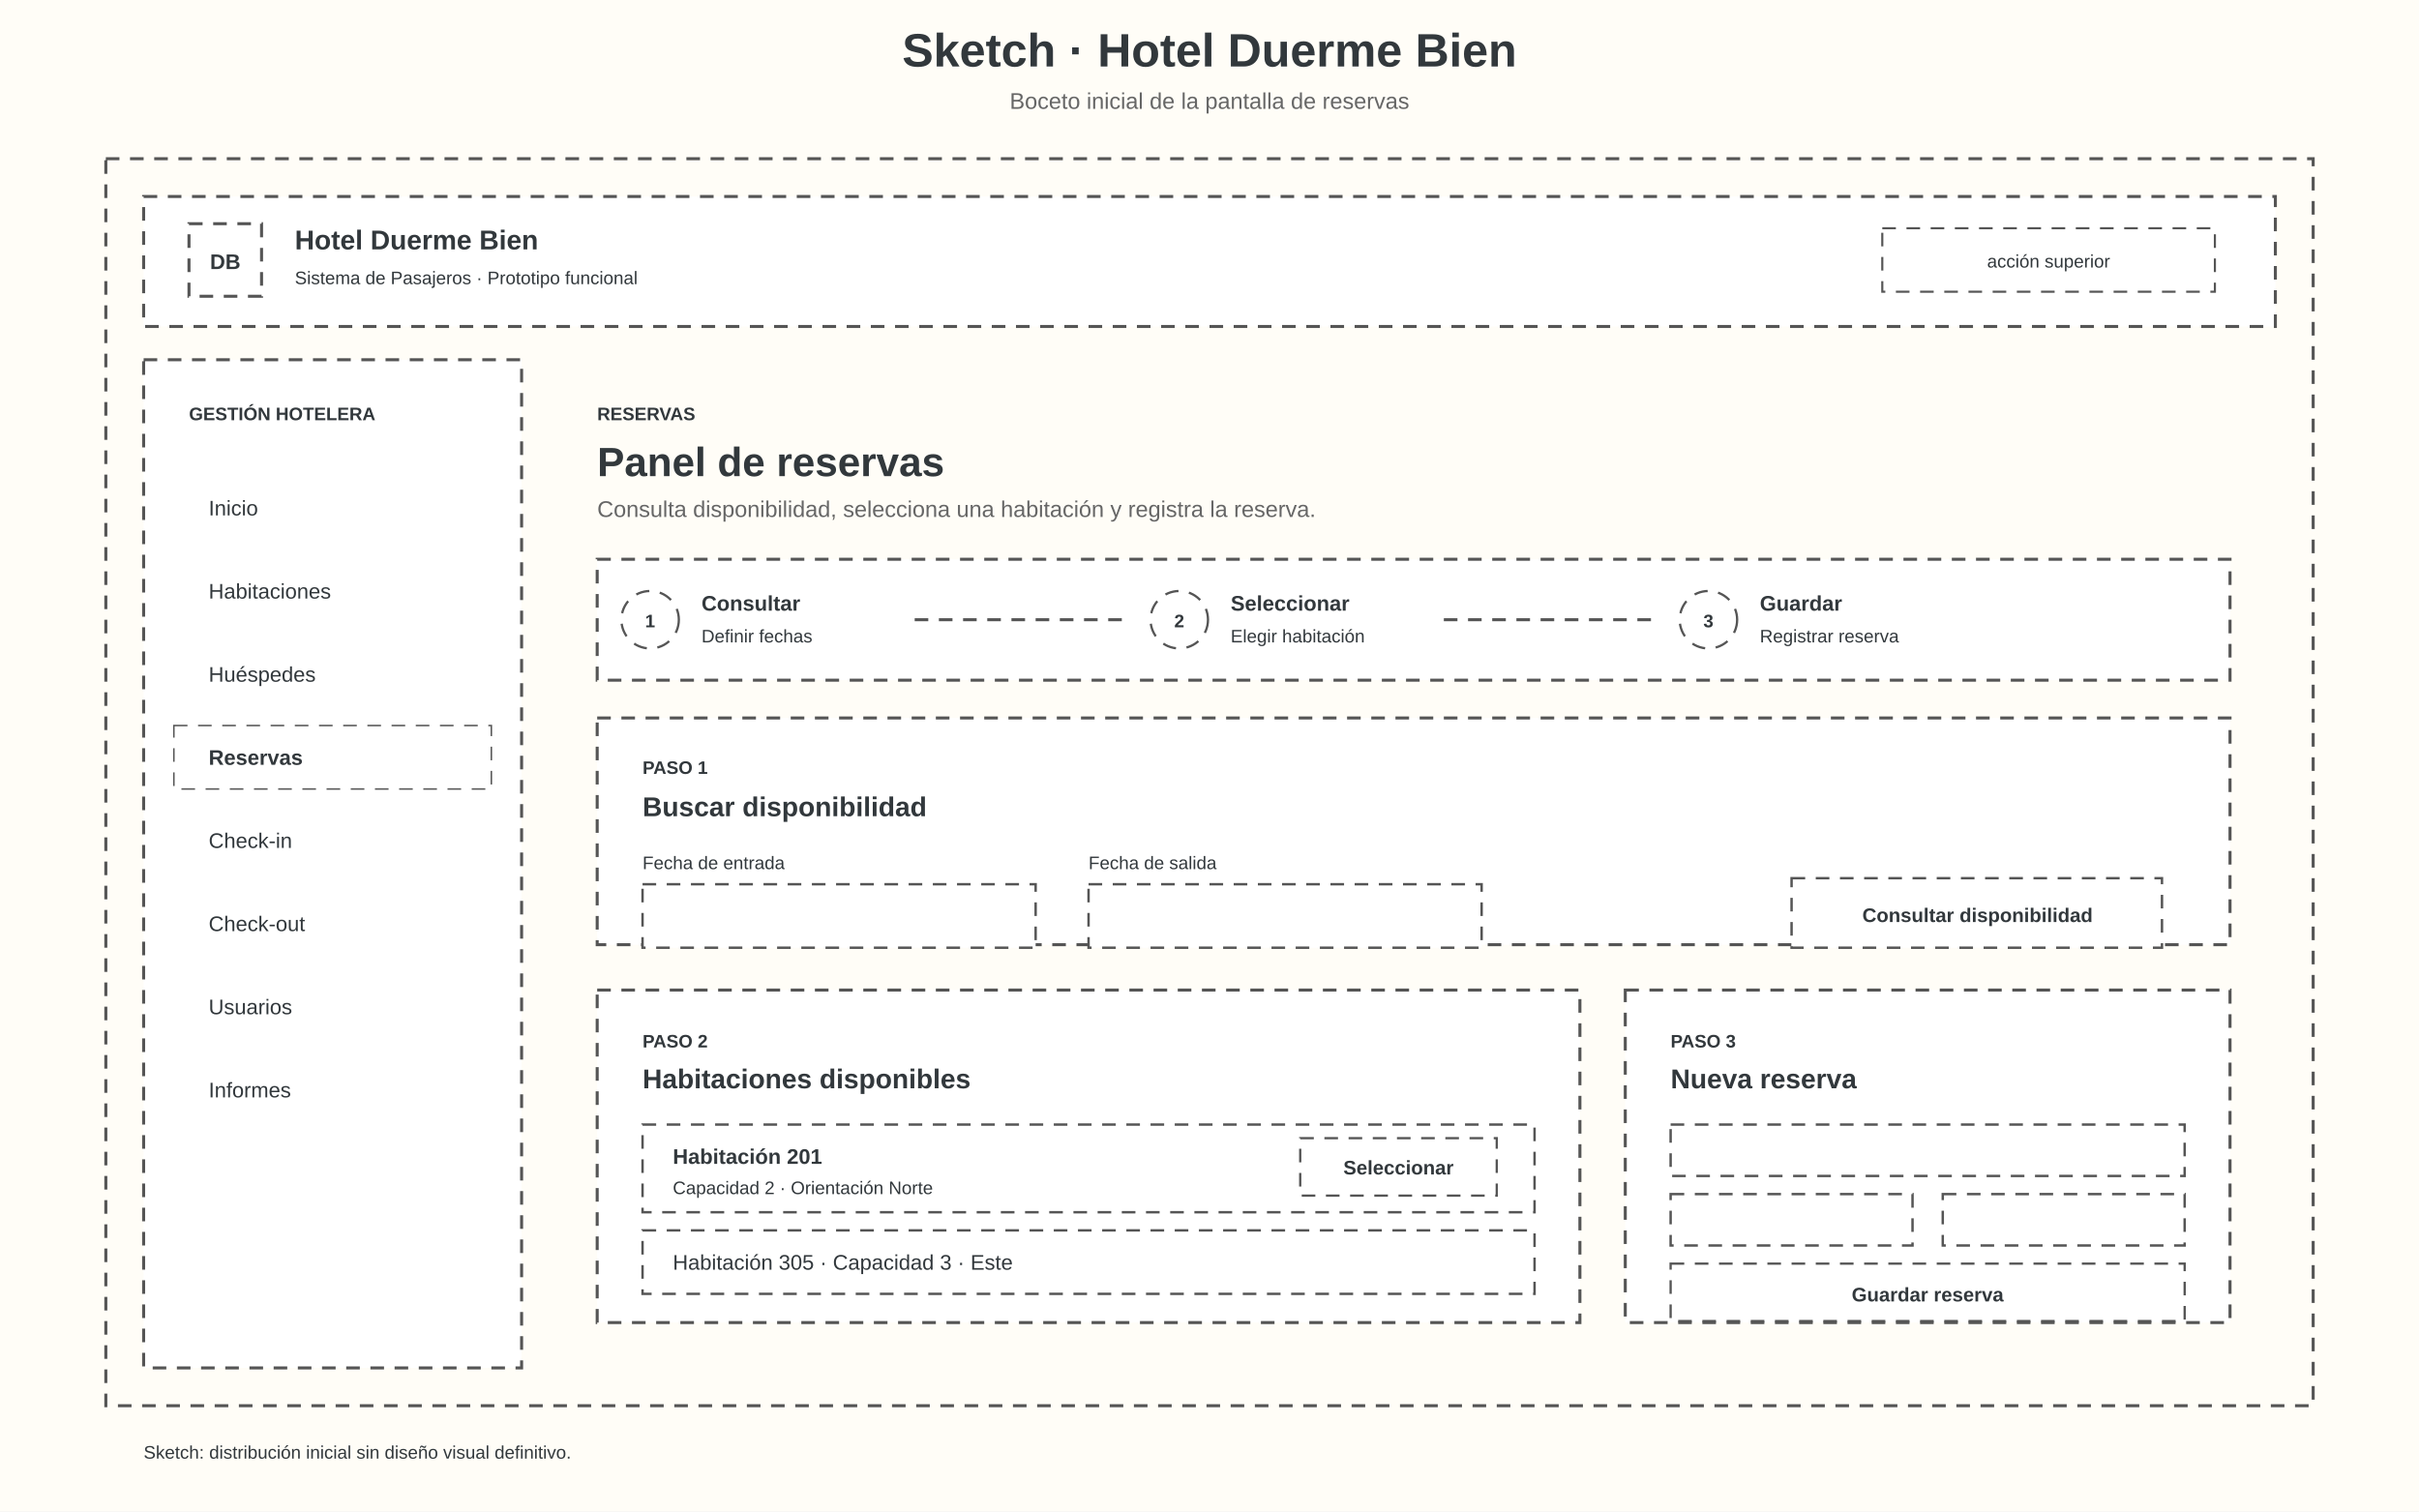
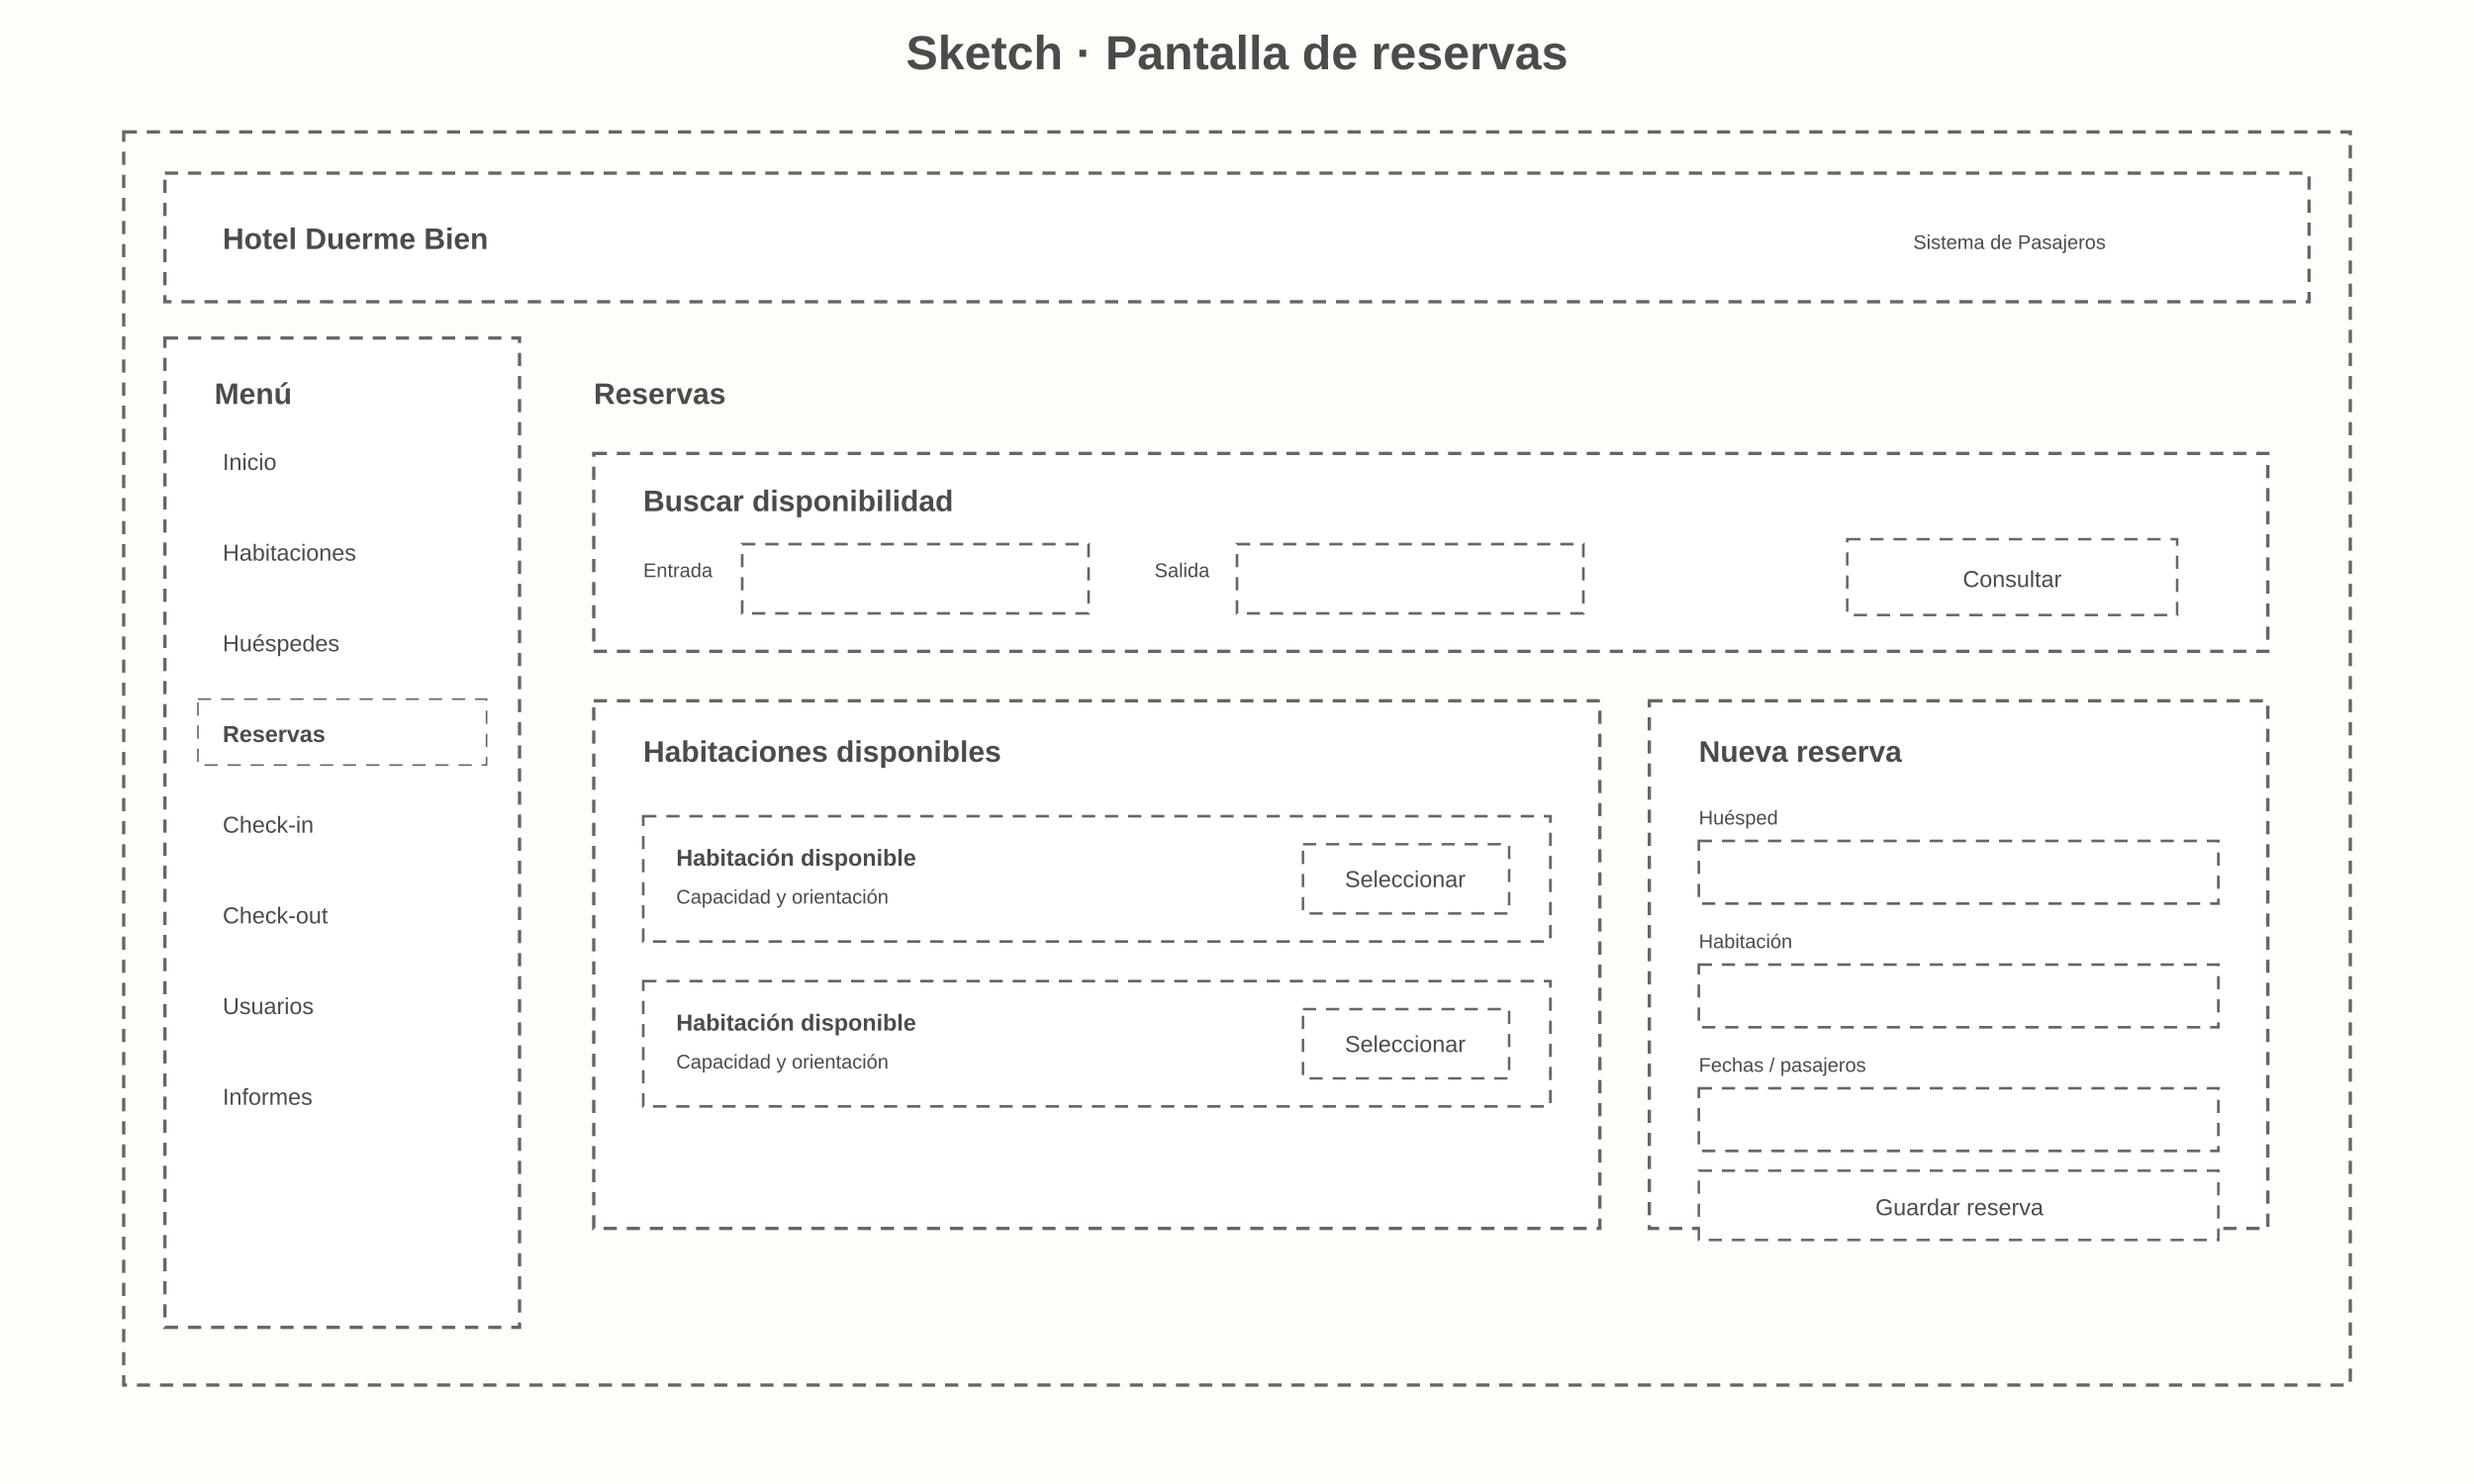
- <svg xmlns="http://www.w3.org/2000/svg" width="1600" height="1000" viewBox="0 0 1600 1000">
+ <svg xmlns="http://www.w3.org/2000/svg" width="1500" height="900" viewBox="0 0 1500 900">
  <defs>
    <style>
- .t{font-family:Arial,sans-serif;fill:#32383c}.title{font-size:31px;font-weight:700}.sub{font-size:15px;fill:#666666}.h{font-size:18px;font-weight:700}.f{font-size:14px}.small{font-size:12px}
- .box{fill:#ffffff;stroke:#555555;stroke-width:2}.field{fill:#ffffff;stroke:#555555;stroke-width:1.6}.thin{stroke:#555555;stroke-width:2;fill:none}.navtext{font-size:14px;fill:#32383c}.btntext{font-size:13px;fill:#32383c;font-weight:700}
+ .t{font-family:Arial,sans-serif;fill:#4b4b4b}.title{font-size:29px;font-weight:700}.h{font-size:18px;font-weight:700}.f{font-size:14px}.s{font-size:12px}
+ .box{fill:#ffffff;stroke:#666666;stroke-width:2}.field{fill:#ffffff;stroke:#666666;stroke-width:1.6}
</style>
  </defs>
-   <rect width="1600" height="1000" fill="#fffdf7" />
-   <text x="800" y="44" text-anchor="middle" class="t title">Sketch · Hotel Duerme Bien</text>
-   <text x="800" y="72" text-anchor="middle" class="t sub">Boceto inicial de la pantalla de reservas</text>
-   <rect x="70" y="105" width="1460" height="825" rx="0" fill="#fffdf7" stroke="#555555" stroke-width="2" stroke-dasharray="9 7" />
-   <rect x="95" y="130" width="1410" height="86" rx="0" fill="#ffffff" stroke="#555555" stroke-width="2" stroke-dasharray="9 7" />
-   <rect x="125" y="148" width="48" height="48" rx="0" fill="#ffffff" stroke="#555555" stroke-width="2" stroke-dasharray="9 7" />
-   <text x="149" y="178" text-anchor="middle" class="t f" fill="#32383c" font-weight="700">DB</text>
-   <text x="195" y="165" class="t h" fill="#32383c">Hotel Duerme Bien</text>
-   <text x="195" y="188" class="t small" fill="#666666">Sistema de Pasajeros · Prototipo funcional</text>
-   <rect x="1245" y="151" width="220" height="42" rx="0" fill="#fff" stroke="#555555" stroke-width="1.4" stroke-dasharray="9 7" />
-   <text x="1355" y="177" text-anchor="middle" class="t small" fill="#32383c">acción superior</text>
-   <rect x="95" y="238" width="250" height="667" rx="0" fill="#ffffff" stroke="#555555" stroke-width="2" stroke-dasharray="9 7" />
-   <text x="125" y="278" class="t small" fill="#32383c" font-weight="700">GESTIÓN HOTELERA</text>
-   <rect x="115" y="315" width="210" height="42" rx="0" fill="transparent" stroke="none" />
-   <text x="138" y="341" class="t navtext" fill="#32383c" font-weight="400">Inicio</text>
-   <rect x="115" y="370" width="210" height="42" rx="0" fill="transparent" stroke="none" />
-   <text x="138" y="396" class="t navtext" fill="#32383c" font-weight="400">Habitaciones</text>
-   <rect x="115" y="425" width="210" height="42" rx="0" fill="transparent" stroke="none" />
-   <text x="138" y="451" class="t navtext" fill="#32383c" font-weight="400">Huéspedes</text>
-   <rect x="115" y="480" width="210" height="42" rx="0" fill="#ffffff" stroke="#555555" stroke-dasharray="9 7" />
-   <text x="138" y="506" class="t navtext" fill="#32383c" font-weight="700">Reservas</text>
-   <rect x="115" y="535" width="210" height="42" rx="0" fill="transparent" stroke="none" />
-   <text x="138" y="561" class="t navtext" fill="#32383c" font-weight="400">Check-in</text>
-   <rect x="115" y="590" width="210" height="42" rx="0" fill="transparent" stroke="none" />
-   <text x="138" y="616" class="t navtext" fill="#32383c" font-weight="400">Check-out</text>
-   <rect x="115" y="645" width="210" height="42" rx="0" fill="transparent" stroke="none" />
-   <text x="138" y="671" class="t navtext" fill="#32383c" font-weight="400">Usuarios</text>
-   <rect x="115" y="700" width="210" height="42" rx="0" fill="transparent" stroke="none" />
-   <text x="138" y="726" class="t navtext" fill="#32383c" font-weight="400">Informes</text>
-   <text x="395" y="278" class="t small" fill="#666666" font-weight="700">RESERVAS</text>
-   <text x="395" y="315" class="t title" style="font-size:27px">Panel de reservas</text>
-   <text x="395" y="342" class="t sub">Consulta disponibilidad, selecciona una habitación y registra la reserva.</text>
-   <rect x="395" y="370" width="1080" height="80" rx="0" class="box" stroke-dasharray="9 7" />
-   <circle cx="430" cy="410" r="19" fill="#ffffff" stroke="#555555" stroke-width="1.5" stroke-dasharray="9 7" />
-   <text x="430" y="415" text-anchor="middle" class="t small" font-weight="700">1</text>
-   <text x="464" y="404" class="t f" font-weight="700">Consultar</text>
-   <text x="464" y="425" class="t small" fill="#666666">Definir fechas</text>
-   <line x1="605" y1="410" x2="745" y2="410" class="thin" stroke-dasharray="9 7" />
-   <circle cx="780" cy="410" r="19" fill="#ffffff" stroke="#555555" stroke-width="1.5" stroke-dasharray="9 7" />
-   <text x="780" y="415" text-anchor="middle" class="t small" font-weight="700">2</text>
-   <text x="814" y="404" class="t f" font-weight="700">Seleccionar</text>
-   <text x="814" y="425" class="t small" fill="#666666">Elegir habitación</text>
-   <line x1="955" y1="410" x2="1095" y2="410" class="thin" stroke-dasharray="9 7" />
-   <circle cx="1130" cy="410" r="19" fill="#ffffff" stroke="#555555" stroke-width="1.5" stroke-dasharray="9 7" />
-   <text x="1130" y="415" text-anchor="middle" class="t small" font-weight="700">3</text>
-   <text x="1164" y="404" class="t f" font-weight="700">Guardar</text>
-   <text x="1164" y="425" class="t small" fill="#666666">Registrar reserva</text>
-   <rect x="395" y="475" width="1080" height="150" rx="0" class="box" stroke-dasharray="9 7" />
-   <text x="425" y="512" class="t small" fill="#666666" font-weight="700">PASO 1</text>
-   <text x="425" y="540" class="t h">Buscar disponibilidad</text>
-   <text x="425" y="575" class="t small" fill="#666666">Fecha de entrada</text>
-   <rect x="425" y="585" width="260" height="42" rx="0" class="field" stroke-dasharray="9 7" />
-   <text x="720" y="575" class="t small" fill="#666666">Fecha de salida</text>
-   <rect x="720" y="585" width="260" height="42" rx="0" class="field" stroke-dasharray="9 7" />
-   <rect x="1185" y="581" width="245" height="46" rx="0" fill="#ffffff" stroke="#555555" stroke-width="1.6" stroke-dasharray="9 7" />
-   <text x="1308" y="610" text-anchor="middle" class="t btntext">Consultar disponibilidad</text>
-   <rect x="395" y="655" width="650" height="220" rx="0" class="box" stroke-dasharray="9 7" />
-   <text x="425" y="693" class="t small" fill="#666666" font-weight="700">PASO 2</text>
-   <text x="425" y="720" class="t h">Habitaciones disponibles</text>
-   <rect x="425" y="744" width="590" height="58" rx="0" class="field" stroke-dasharray="9 7" />
-   <text x="445" y="770" class="t f" font-weight="700">Habitación 201</text>
-   <text x="445" y="790" class="t small" fill="#666666">Capacidad 2 · Orientación Norte</text>
-   <rect x="860" y="753" width="130" height="38" rx="0" fill="#ffffff" stroke="#555555" stroke-width="1.5" stroke-dasharray="9 7" />
-   <text x="925" y="777" text-anchor="middle" class="t btntext">Seleccionar</text>
-   <rect x="425" y="814" width="590" height="42" rx="0" class="field" stroke-dasharray="9 7" />
-   <text x="445" y="840" class="t f">Habitación 305 · Capacidad 3 · Este</text>
-   <rect x="1075" y="655" width="400" height="220" rx="0" class="box" stroke-dasharray="9 7" />
-   <text x="1105" y="693" class="t small" fill="#666666" font-weight="700">PASO 3</text>
-   <text x="1105" y="720" class="t h">Nueva reserva</text>
-   <rect x="1105" y="744" width="340" height="34" rx="0" class="field" stroke-dasharray="9 7" />
-   <rect x="1105" y="790" width="160" height="34" rx="0" class="field" stroke-dasharray="9 7" />
-   <rect x="1285" y="790" width="160" height="34" rx="0" class="field" stroke-dasharray="9 7" />
-   <rect x="1105" y="836" width="340" height="38" rx="0" fill="#ffffff" stroke="#555555" stroke-width="1.5" stroke-dasharray="9 7" />
-   <text x="1275" y="861" text-anchor="middle" class="t btntext">Guardar reserva</text>
-   <text x="95" y="965" class="t small" fill="#666666">Sketch: distribución inicial sin diseño visual definitivo.</text>
+   <rect width="1500" height="900" fill="#fffdf8" />
+   <text x="750" y="42" text-anchor="middle" class="t title">Sketch · Pantalla de reservas</text>
+   <rect x="75" y="80" width="1350" height="760" rx="0" fill="#fffdf8" stroke="#666666" stroke-width="2" stroke-dasharray="8 6" />
+   <rect x="100" y="105" width="1300" height="78" rx="0" fill="#ffffff" stroke="#666666" stroke-width="2" stroke-dasharray="8 6" />
+   <text x="135" y="151" class="t h" fill="#4b4b4b">Hotel Duerme Bien</text>
+   <text x="1160" y="151" class="t s" fill="#4b4b4b">Sistema de Pasajeros</text>
+   <rect x="100" y="205" width="215" height="600" rx="0" fill="#ffffff" stroke="#666666" stroke-width="2" stroke-dasharray="8 6" />
+   <text x="130" y="245" class="t h" fill="#333">Menú</text>
+   <text x="135" y="285" class="t f" fill="#333" font-weight="400">Inicio</text>
+   <text x="135" y="340" class="t f" fill="#333" font-weight="400">Habitaciones</text>
+   <text x="135" y="395" class="t f" fill="#333" font-weight="400">Huéspedes</text>
+   <rect x="120" y="424" width="175" height="40" rx="0" fill="#fff" stroke="#666666" stroke-width="1" stroke-dasharray="8 6" />
+   <text x="135" y="450" class="t f" fill="#333" font-weight="700">Reservas</text>
+   <text x="135" y="505" class="t f" fill="#333" font-weight="400">Check-in</text>
+   <text x="135" y="560" class="t f" fill="#333" font-weight="400">Check-out</text>
+   <text x="135" y="615" class="t f" fill="#333" font-weight="400">Usuarios</text>
+   <text x="135" y="670" class="t f" fill="#333" font-weight="400">Informes</text>
+   <text x="360" y="245" class="t h">Reservas</text>
+   <rect x="360" y="275" width="1015" height="120" rx="0" class="box" stroke-dasharray="8 6" />
+   <text x="390" y="310" class="t h">Buscar disponibilidad</text>
+   <text x="390" y="350" class="t s">Entrada</text>
+   <rect x="450" y="330" width="210" height="42" rx="0" class="field" stroke-dasharray="8 6" />
+   <text x="700" y="350" class="t s">Salida</text>
+   <rect x="750" y="330" width="210" height="42" rx="0" class="field" stroke-dasharray="8 6" />
+   <rect x="1120" y="327" width="200" height="46" rx="0" fill="#ffffff" stroke="#666666" stroke-width="1.5" stroke-dasharray="8 6" />
+   <text x="1220" y="356" text-anchor="middle" class="t f" fill="#333">Consultar</text>
+   <rect x="360" y="425" width="610" height="320" rx="0" class="box" stroke-dasharray="8 6" />
+   <text x="390" y="462" class="t h">Habitaciones disponibles</text>
+   <rect x="390" y="495" width="550" height="76" rx="0" class="field" stroke-dasharray="8 6" />
+   <text x="410" y="525" class="t f" font-weight="700">Habitación disponible</text>
+   <text x="410" y="548" class="t s">Capacidad y orientación</text>
+   <rect x="790" y="512" width="125" height="42" rx="0" fill="#ffffff" stroke="#666666" stroke-width="1.5" stroke-dasharray="8 6" />
+   <text x="852" y="538" text-anchor="middle" class="t f" fill="#333">Seleccionar</text>
+   <rect x="390" y="595" width="550" height="76" rx="0" class="field" stroke-dasharray="8 6" />
+   <text x="410" y="625" class="t f" font-weight="700">Habitación disponible</text>
+   <text x="410" y="648" class="t s">Capacidad y orientación</text>
+   <rect x="790" y="612" width="125" height="42" rx="0" fill="#ffffff" stroke="#666666" stroke-width="1.5" stroke-dasharray="8 6" />
+   <text x="852" y="638" text-anchor="middle" class="t f" fill="#333">Seleccionar</text>
+   <rect x="1000" y="425" width="375" height="320" rx="0" class="box" stroke-dasharray="8 6" />
+   <text x="1030" y="462" class="t h">Nueva reserva</text>
+   <text x="1030" y="500" class="t s">Huésped</text>
+   <rect x="1030" y="510" width="315" height="38" rx="0" class="field" stroke-dasharray="8 6" />
+   <text x="1030" y="575" class="t s">Habitación</text>
+   <rect x="1030" y="585" width="315" height="38" rx="0" class="field" stroke-dasharray="8 6" />
+   <text x="1030" y="650" class="t s">Fechas / pasajeros</text>
+   <rect x="1030" y="660" width="315" height="38" rx="0" class="field" stroke-dasharray="8 6" />
+   <rect x="1030" y="710" width="315" height="42" rx="0" fill="#ffffff" stroke="#666666" stroke-width="1.5" stroke-dasharray="8 6" />
+   <text x="1188" y="737" text-anchor="middle" class="t f" fill="#333">Guardar reserva</text>
</svg>
